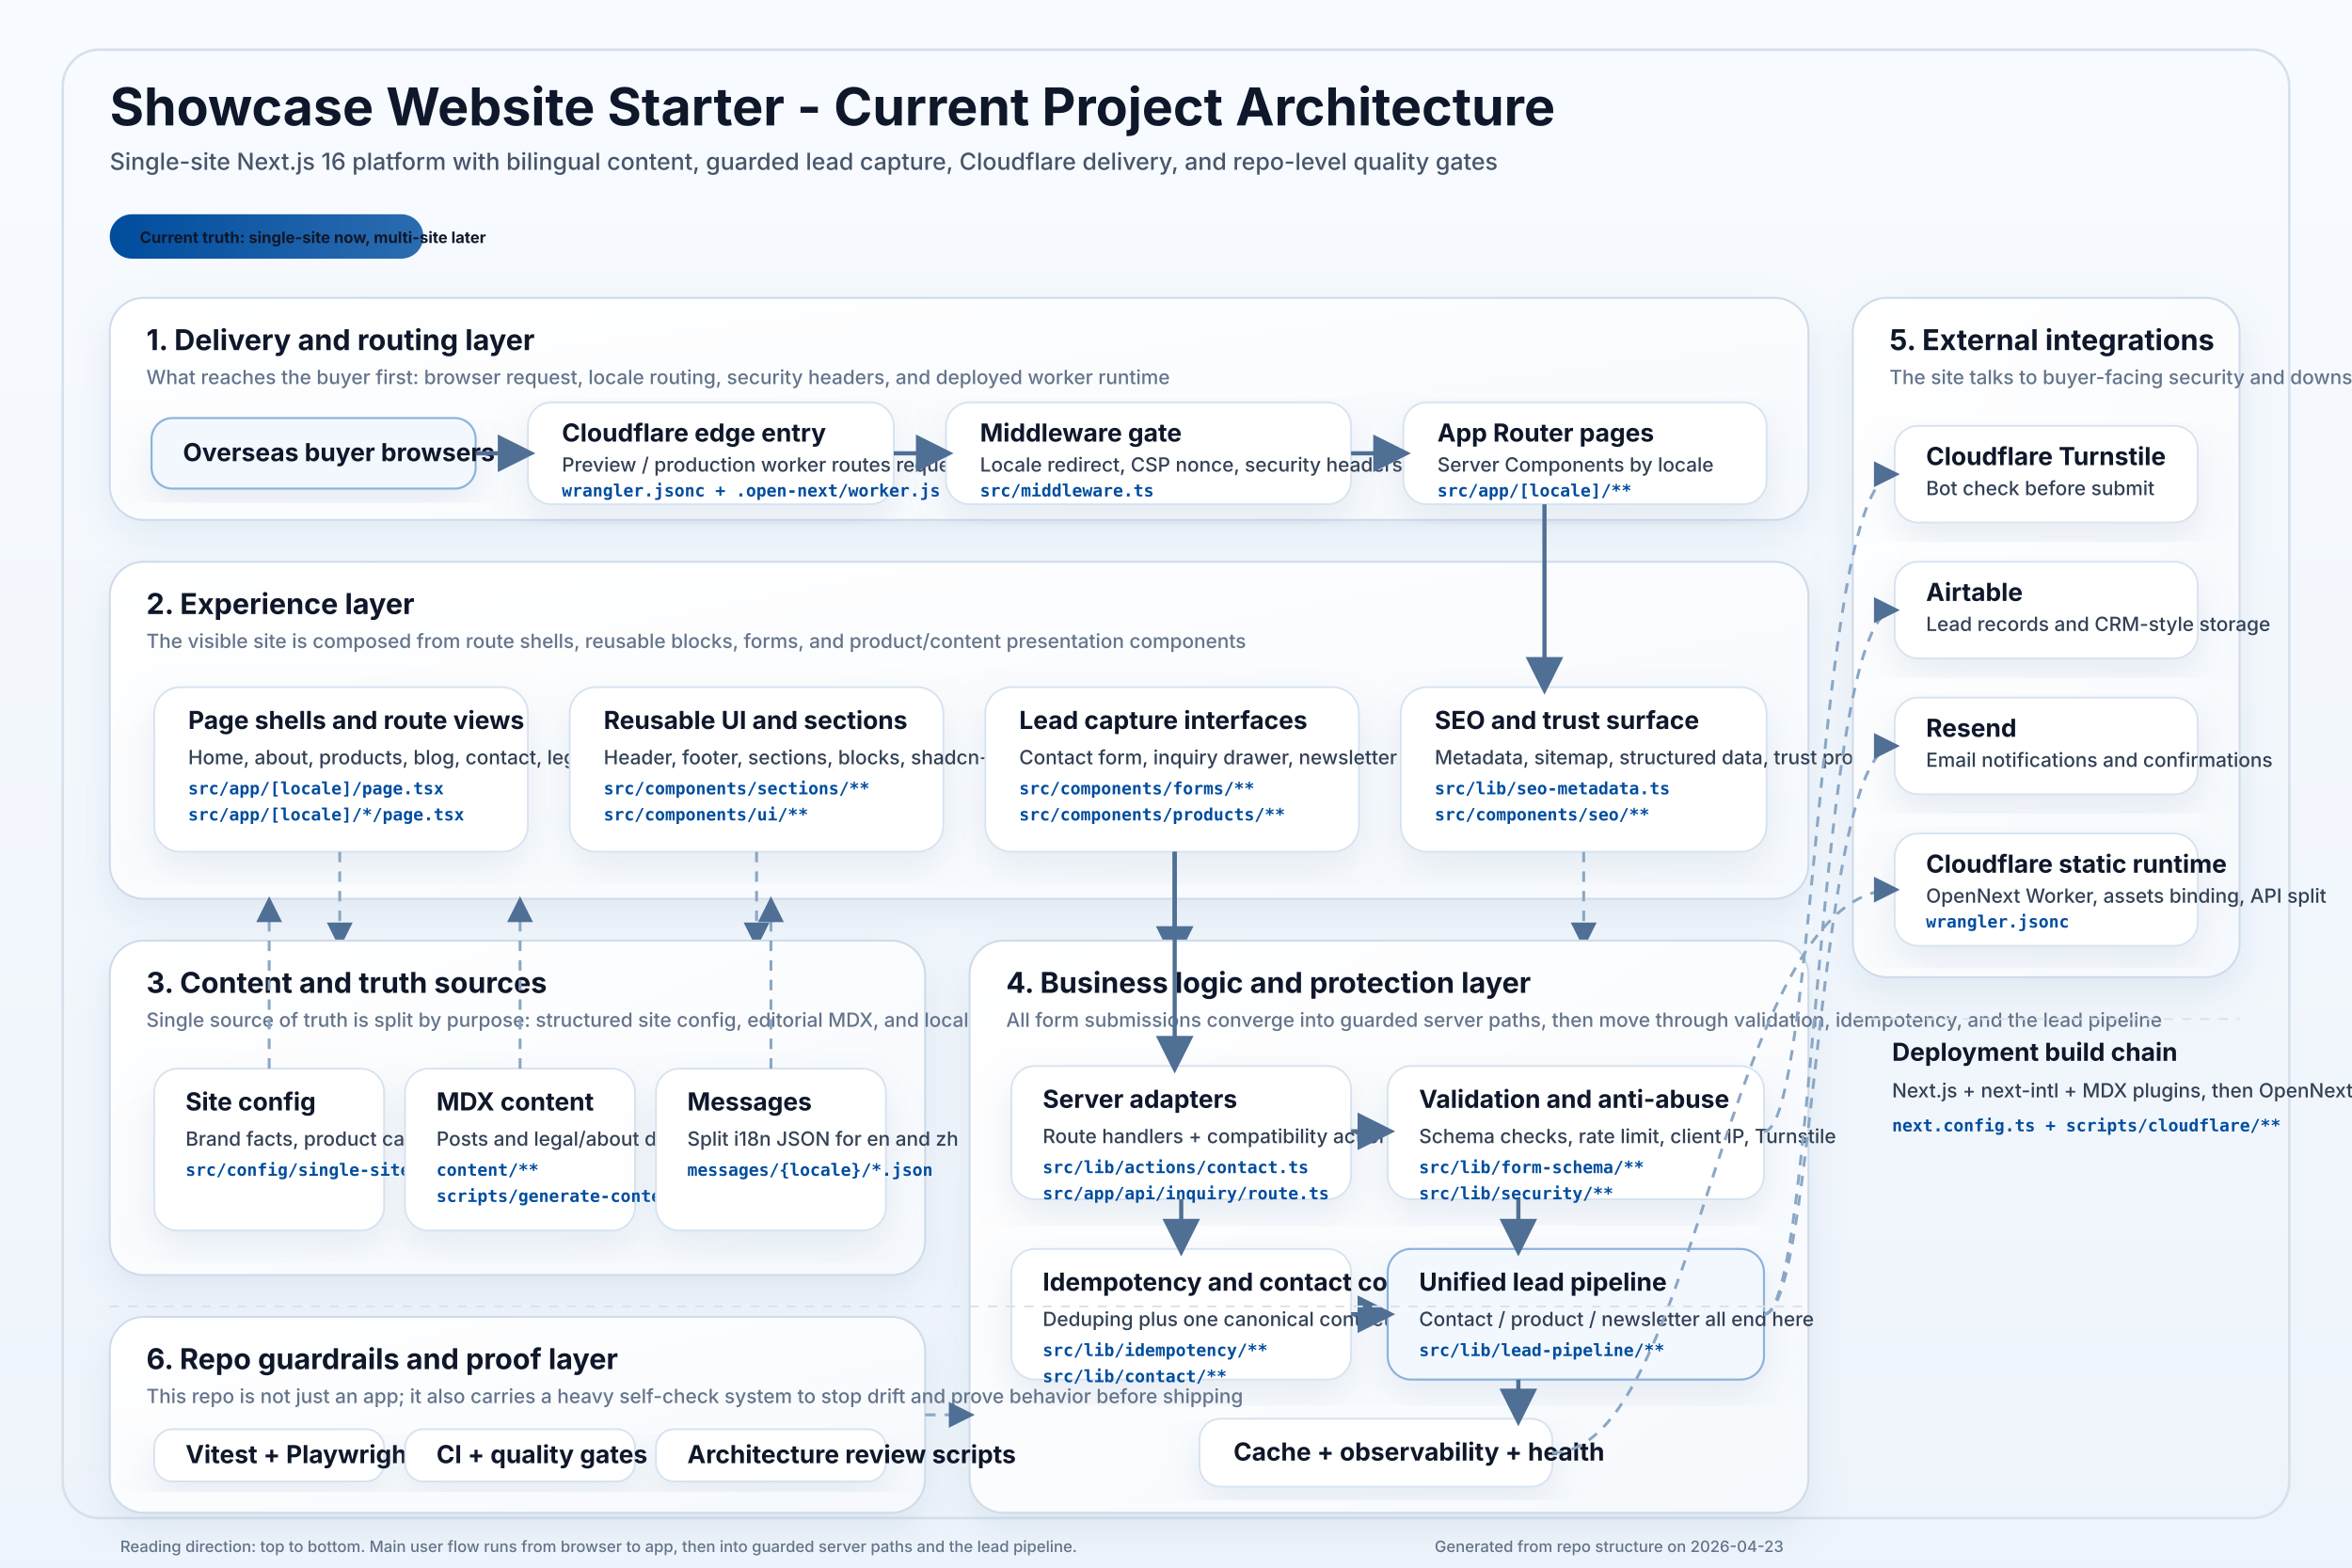
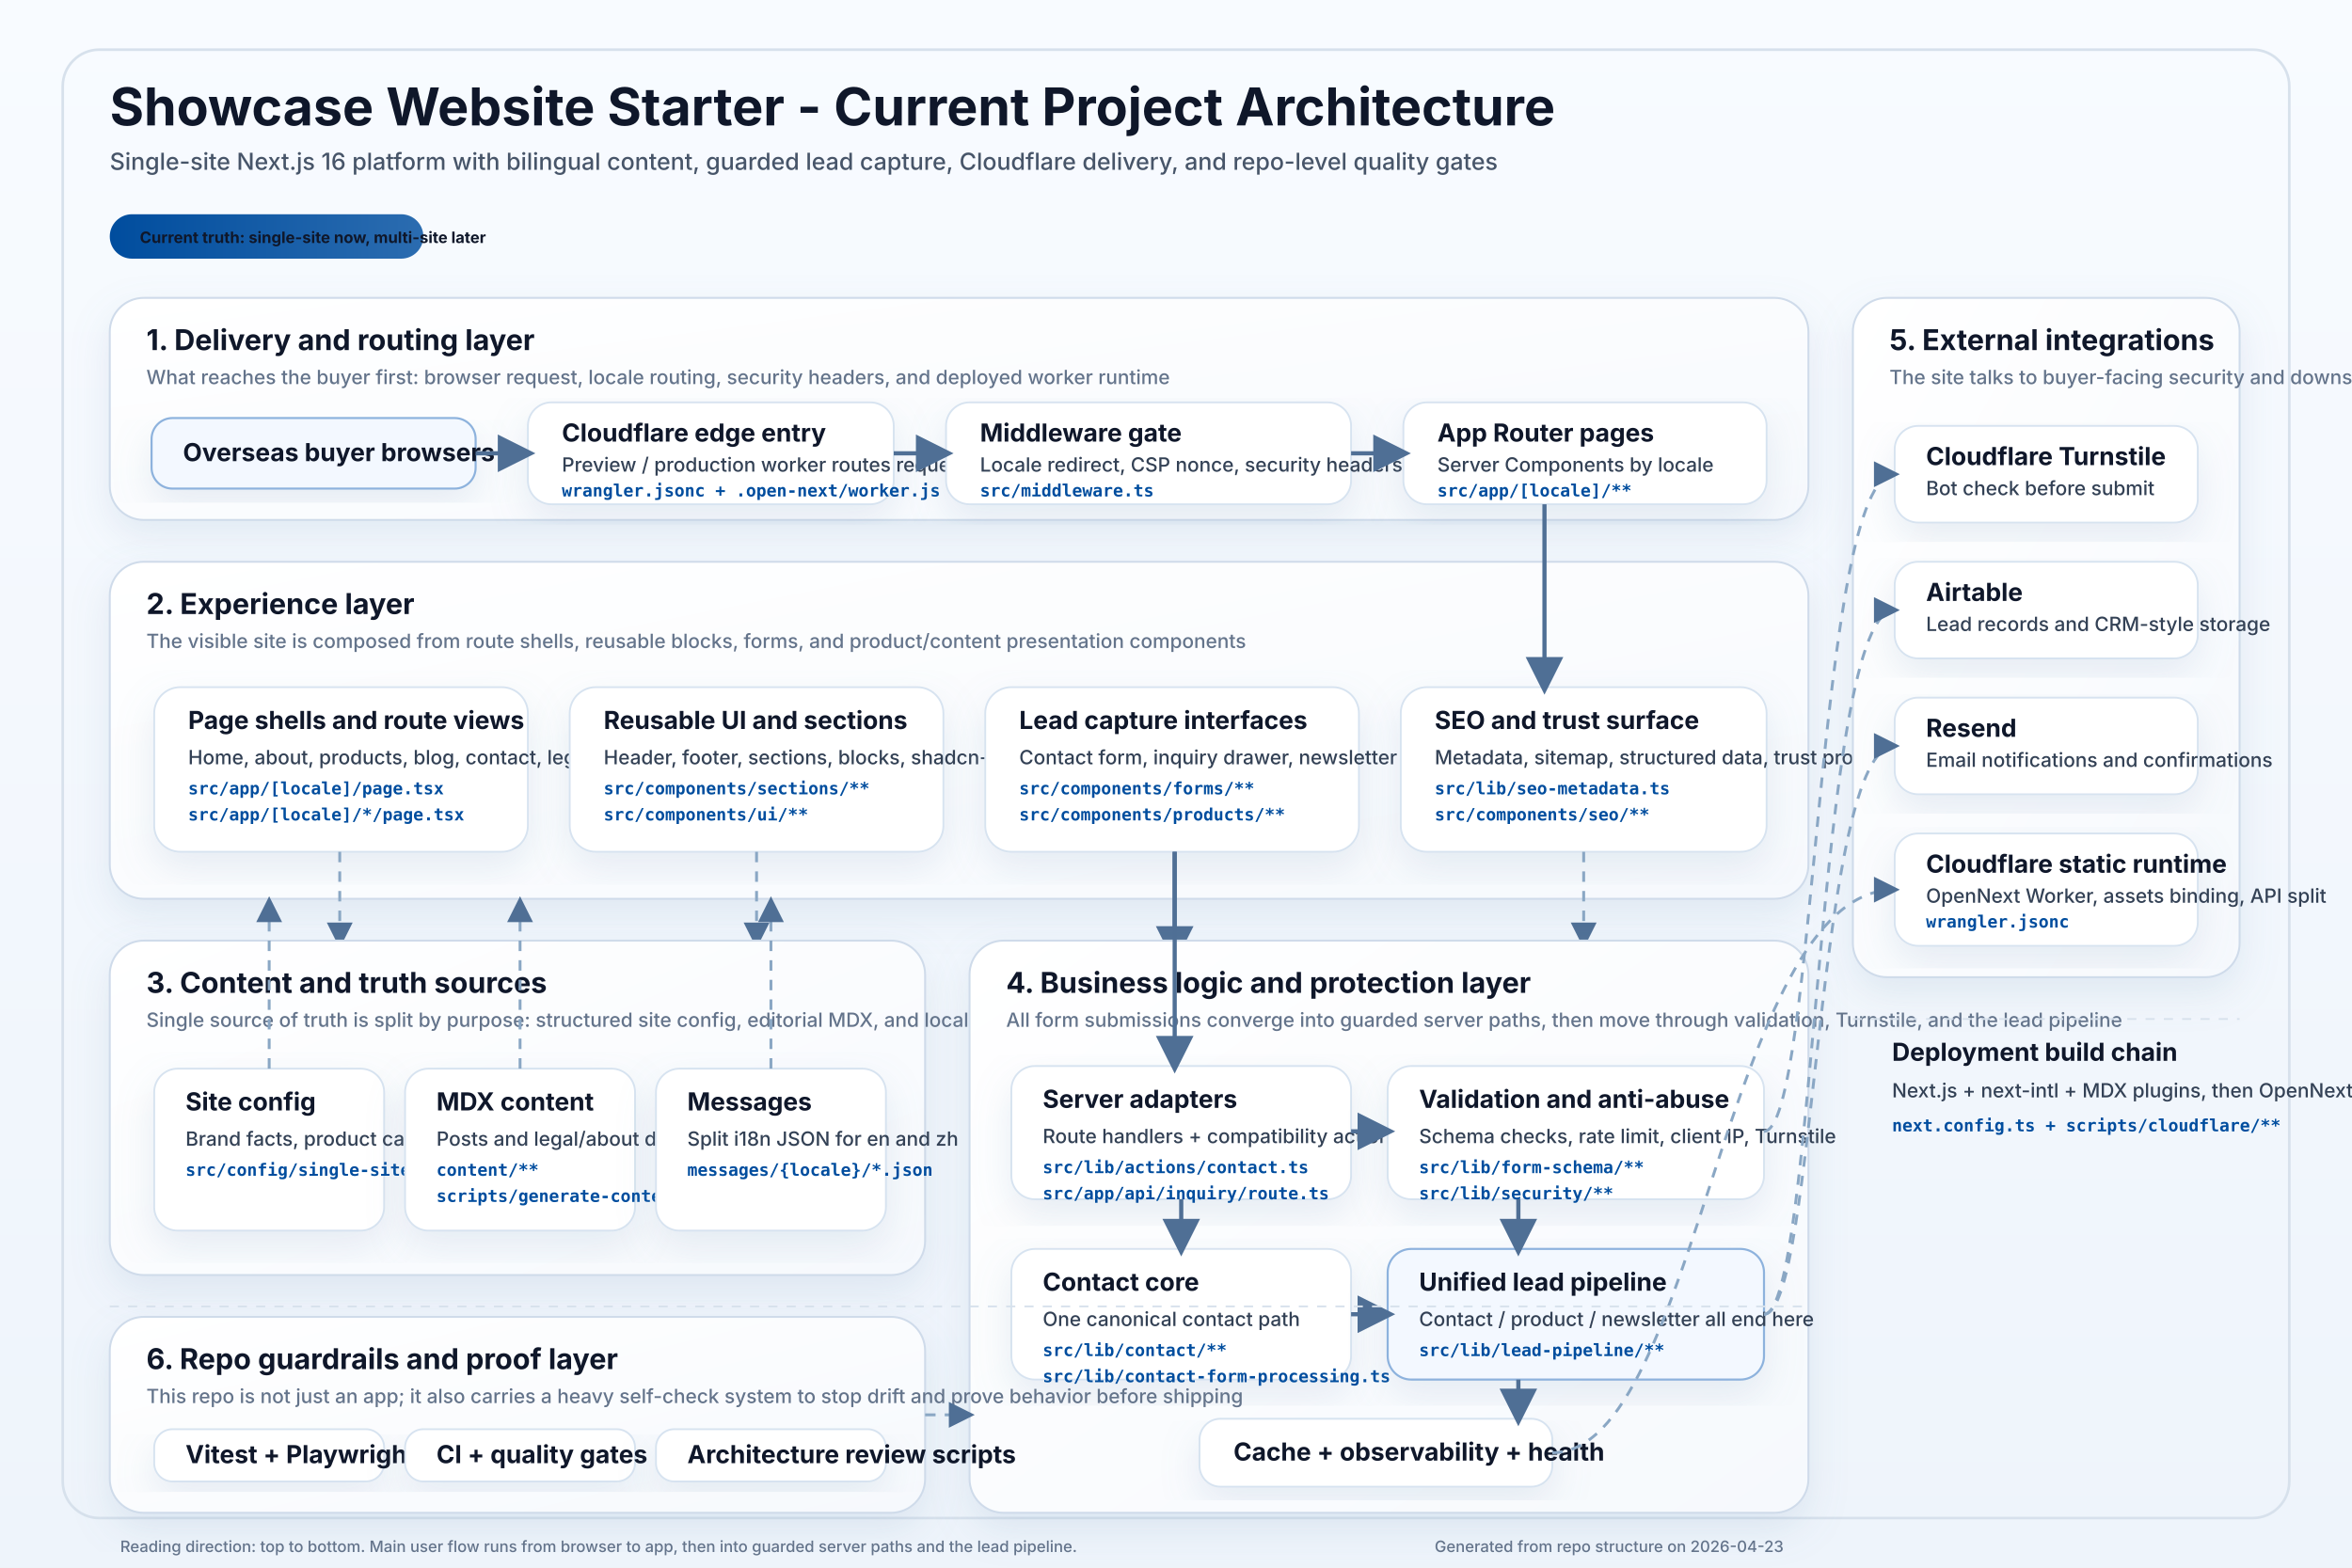
<svg xmlns="http://www.w3.org/2000/svg" width="1800" height="1200" viewBox="0 0 1800 1200" role="img" aria-labelledby="title desc">
  <defs>
    <linearGradient id="bg" x1="0" y1="0" x2="0" y2="1">
      <stop offset="0%" stop-color="#f8fbff" />
      <stop offset="100%" stop-color="#eef4fb" />
    </linearGradient>
    <linearGradient id="panel" x1="0" y1="0" x2="1" y2="1">
      <stop offset="0%" stop-color="#ffffff" />
      <stop offset="100%" stop-color="#f6f9fd" />
    </linearGradient>
    <linearGradient id="accent" x1="0" y1="0" x2="1" y2="0">
      <stop offset="0%" stop-color="#004d9e" />
      <stop offset="100%" stop-color="#2b6cb0" />
    </linearGradient>
    <filter id="shadow" x="-20%" y="-20%" width="140%" height="140%">
      <feDropShadow dx="0" dy="12" stdDeviation="14" flood-color="#8aa7c4" flood-opacity="0.18" />
    </filter>
    <marker id="arrow" viewBox="0 0 10 10" refX="8" refY="5" markerWidth="9" markerHeight="9" orient="auto-start-reverse">
      <path d="M 0 0 L 10 5 L 0 10 z" fill="#4f6f95" />
    </marker>
    <style>
      .title { font: 700 40px Inter, Arial, sans-serif; fill: #0f172a; }
      .subtitle { font: 500 18px Inter, Arial, sans-serif; fill: #475569; }
      .section-title { font: 700 22px Inter, Arial, sans-serif; fill: #0f172a; }
      .section-note { font: 500 15px Inter, Arial, sans-serif; fill: #64748b; }
      .box-title { font: 700 19px Inter, Arial, sans-serif; fill: #0f172a; }
      .box-copy { font: 500 15px Inter, Arial, sans-serif; fill: #334155; }
      .code { font: 600 13px "SFMono-Regular", Menlo, Consolas, monospace; fill: #004d9e; }
      .tiny { font: 500 12px Inter, Arial, sans-serif; fill: #64748b; }
      .chip { font: 700 12px Inter, Arial, sans-serif; fill: #0f172a; }
      .panel { fill: url(#panel); stroke: #cfdbea; stroke-width: 1.5; filter: url(#shadow); }
      .box { fill: #ffffff; stroke: #d7e3f0; stroke-width: 1.4; filter: url(#shadow); }
      .accent-box { fill: #f3f8ff; stroke: #8db2dd; stroke-width: 1.6; filter: url(#shadow); }
      .lane { fill: #ffffff; stroke: #d8e3ef; stroke-width: 1.6; }
      .flow { stroke: #4f6f95; stroke-width: 3.2; fill: none; marker-end: url(#arrow); }
      .flow-soft { stroke: #8aa7c4; stroke-width: 2.2; stroke-dasharray: 8 7; fill: none; marker-end: url(#arrow); }
      .divider { stroke: #d7e1ec; stroke-width: 1.4; stroke-dasharray: 7 7; }
    </style>
  </defs>
  <rect x="0" y="0" width="1800" height="1200" fill="url(#bg)" />
  <rect x="48" y="38" width="1704" height="1124" rx="28" fill="none" stroke="#d7e1ec" stroke-width="2" />
  <text x="84" y="96" class="title">Showcase Website Starter - Current Project Architecture</text>
  <text x="84" y="130" class="subtitle">Single-site Next.js 16 platform with bilingual content, guarded lead capture, Cloudflare delivery, and repo-level quality gates</text>
  <rect x="84" y="164" width="240" height="34" rx="17" fill="url(#accent)" />
  <text x="107" y="186" class="chip" fill="#ffffff">Current truth: single-site now, multi-site later</text>
  <g>
    <rect x="84" y="228" width="1300" height="170" rx="26" class="panel" />
    <text x="112" y="268" class="section-title">1. Delivery and routing layer</text>
    <text x="112" y="294" class="section-note">What reaches the buyer first: browser request, locale routing, security headers, and deployed worker runtime</text>
    <rect x="116" y="320" width="248" height="54" rx="16" class="accent-box" />
    <text x="140" y="353" class="box-title">Overseas buyer browsers</text>
    <rect x="404" y="308" width="280" height="78" rx="18" class="box" />
    <text x="430" y="338" class="box-title">Cloudflare edge entry</text>
    <text x="430" y="361" class="box-copy">Preview / production worker routes requests</text>
    <text x="430" y="380" class="code">wrangler.jsonc + .open-next/worker.js</text>
    <rect x="724" y="308" width="310" height="78" rx="18" class="box" />
    <text x="750" y="338" class="box-title">Middleware gate</text>
    <text x="750" y="361" class="box-copy">Locale redirect, CSP nonce, security headers</text>
    <text x="750" y="380" class="code">src/middleware.ts</text>
    <rect x="1074" y="308" width="278" height="78" rx="18" class="box" />
    <text x="1100" y="338" class="box-title">App Router pages</text>
    <text x="1100" y="361" class="box-copy">Server Components by locale</text>
    <text x="1100" y="380" class="code">src/app/[locale]/**</text>
    <path d="M364 347 L404 347" class="flow" />
    <path d="M684 347 L724 347" class="flow" />
    <path d="M1034 347 L1074 347" class="flow" />
  </g>
  <g>
    <rect x="84" y="430" width="1300" height="258" rx="26" class="panel" />
    <text x="112" y="470" class="section-title">2. Experience layer</text>
    <text x="112" y="496" class="section-note">The visible site is composed from route shells, reusable blocks, forms, and product/content presentation components</text>
    <rect x="118" y="526" width="286" height="126" rx="20" class="box" />
    <text x="144" y="558" class="box-title">Page shells and route views</text>
    <text x="144" y="585" class="box-copy">Home, about, products, blog, contact, legal pages</text>
    <text x="144" y="608" class="code">src/app/[locale]/page.tsx</text>
    <text x="144" y="628" class="code">src/app/[locale]/*/page.tsx</text>
    <rect x="436" y="526" width="286" height="126" rx="20" class="box" />
    <text x="462" y="558" class="box-title">Reusable UI and sections</text>
    <text x="462" y="585" class="box-copy">Header, footer, sections, blocks, shadcn-based UI</text>
    <text x="462" y="608" class="code">src/components/sections/**</text>
    <text x="462" y="628" class="code">src/components/ui/**</text>
    <rect x="754" y="526" width="286" height="126" rx="20" class="box" />
    <text x="780" y="558" class="box-title">Lead capture interfaces</text>
    <text x="780" y="585" class="box-copy">Contact form, inquiry drawer, newsletter widgets</text>
    <text x="780" y="608" class="code">src/components/forms/**</text>
    <text x="780" y="628" class="code">src/components/products/**</text>
    <rect x="1072" y="526" width="280" height="126" rx="20" class="box" />
    <text x="1098" y="558" class="box-title">SEO and trust surface</text>
    <text x="1098" y="585" class="box-copy">Metadata, sitemap, structured data, trust proof</text>
    <text x="1098" y="608" class="code">src/lib/seo-metadata.ts</text>
    <text x="1098" y="628" class="code">src/components/seo/**</text>
    <path d="M1182 386 L1182 526" class="flow" />
    <path d="M899 652 L899 732" class="flow" />
    <path d="M260 652 L260 722" class="flow-soft" />
    <path d="M579 652 L579 722" class="flow-soft" />
    <path d="M1212 652 L1212 722" class="flow-soft" />
  </g>
  <g>
    <rect x="84" y="720" width="624" height="256" rx="26" class="panel" />
    <text x="112" y="760" class="section-title">3. Content and truth sources</text>
    <text x="112" y="786" class="section-note">Single source of truth is split by purpose: structured site config, editorial MDX, and locale messages</text>
    <rect x="118" y="818" width="176" height="124" rx="18" class="box" />
    <text x="142" y="850" class="box-title">Site config</text>
    <text x="142" y="877" class="box-copy">Brand facts, product catalog, SEO truth</text>
    <text x="142" y="900" class="code">src/config/single-site*.ts</text>
    <rect x="310" y="818" width="176" height="124" rx="18" class="box" />
    <text x="334" y="850" class="box-title">MDX content</text>
    <text x="334" y="877" class="box-copy">Posts and legal/about draft content</text>
    <text x="334" y="900" class="code">content/**</text>
    <text x="334" y="920" class="code">scripts/generate-content-manifest.ts</text>
    <rect x="502" y="818" width="176" height="124" rx="18" class="box" />
    <text x="526" y="850" class="box-title">Messages</text>
    <text x="526" y="877" class="box-copy">Split i18n JSON for en and zh</text>
    <text x="526" y="900" class="code">messages/{locale}/*.json</text>
    <path d="M206 818 L206 690" class="flow-soft" />
    <path d="M398 818 L398 690" class="flow-soft" />
    <path d="M590 818 L590 690" class="flow-soft" />
  </g>
  <g>
    <rect x="742" y="720" width="642" height="438" rx="26" class="panel" />
    <text x="770" y="760" class="section-title">4. Business logic and protection layer</text>
-     <text x="770" y="786" class="section-note">All form submissions converge into guarded server paths, then move through validation, idempotency, and the lead pipeline</text>
+     <text x="770" y="786" class="section-note">All form submissions converge into guarded server paths, then move through validation, Turnstile, and the lead pipeline</text>
    <rect x="774" y="816" width="260" height="102" rx="18" class="box" />
    <text x="798" y="848" class="box-title">Server adapters</text>
    <text x="798" y="875" class="box-copy">Route handlers + compatibility action</text>
    <text x="798" y="898" class="code">src/lib/actions/contact.ts</text>
    <text x="798" y="918" class="code">src/app/api/inquiry/route.ts</text>
    <rect x="1062" y="816" width="288" height="102" rx="18" class="box" />
    <text x="1086" y="848" class="box-title">Validation and anti-abuse</text>
    <text x="1086" y="875" class="box-copy">Schema checks, rate limit, client IP, Turnstile</text>
    <text x="1086" y="898" class="code">src/lib/form-schema/**</text>
    <text x="1086" y="918" class="code">src/lib/security/**</text>
    <rect x="774" y="956" width="260" height="100" rx="18" class="box" />
-     <text x="798" y="988" class="box-title">Idempotency and contact core</text>
-     <text x="798" y="1015" class="box-copy">Deduping plus one canonical contact path</text>
-     <text x="798" y="1038" class="code">src/lib/idempotency/**</text>
-     <text x="798" y="1058" class="code">src/lib/contact/**</text>
+     <text x="798" y="988" class="box-title">Contact core</text>
+     <text x="798" y="1015" class="box-copy">One canonical contact path</text>
+     <text x="798" y="1038" class="code">src/lib/contact/**</text>
+     <text x="798" y="1058" class="code">src/lib/contact-form-processing.ts</text>
    <rect x="1062" y="956" width="288" height="100" rx="18" class="accent-box" />
    <text x="1086" y="988" class="box-title">Unified lead pipeline</text>
    <text x="1086" y="1015" class="box-copy">Contact / product / newsletter all end here</text>
    <text x="1086" y="1038" class="code">src/lib/lead-pipeline/**</text>
    <rect x="918" y="1086" width="270" height="52" rx="16" class="box" />
    <text x="944" y="1118" class="box-title">Cache + observability + health</text>
    <path d="M899 652 L899 816" class="flow" />
    <path d="M1034 866 L1062 866" class="flow" />
    <path d="M1162 918 L1162 956" class="flow" />
    <path d="M904 918 L904 956" class="flow" />
    <path d="M1034 1006 L1062 1006" class="flow" />
    <path d="M1162 1056 L1162 1086" class="flow" />
  </g>
  <g>
    <rect x="1418" y="228" width="296" height="520" rx="26" class="panel" />
    <text x="1446" y="268" class="section-title">5. External integrations</text>
    <text x="1446" y="294" class="section-note">The site talks to buyer-facing security and downstream sales tooling, plus Cloudflare cache primitives</text>
    <rect x="1450" y="326" width="232" height="74" rx="18" class="box" />
    <text x="1474" y="356" class="box-title">Cloudflare Turnstile</text>
    <text x="1474" y="379" class="box-copy">Bot check before submit</text>
    <rect x="1450" y="430" width="232" height="74" rx="18" class="box" />
    <text x="1474" y="460" class="box-title">Airtable</text>
    <text x="1474" y="483" class="box-copy">Lead records and CRM-style storage</text>
    <rect x="1450" y="534" width="232" height="74" rx="18" class="box" />
    <text x="1474" y="564" class="box-title">Resend</text>
    <text x="1474" y="587" class="box-copy">Email notifications and confirmations</text>
    <rect x="1450" y="638" width="232" height="86" rx="18" class="box" />
    <text x="1474" y="668" class="box-title">Cloudflare static runtime</text>
    <text x="1474" y="691" class="box-copy">OpenNext Worker, assets binding, API split</text>
    <text x="1474" y="710" class="code">wrangler.jsonc</text>
    <path d="M1350 866 C1390 866 1390 363 1450 363" class="flow-soft" />
    <path d="M1350 1006 C1390 1006 1390 467 1450 467" class="flow-soft" />
    <path d="M1350 1006 C1390 1006 1390 571 1450 571" class="flow-soft" />
    <path d="M1188 1112 C1300 1112 1320 681 1450 681" class="flow-soft" />
  </g>
  <g>
    <rect x="84" y="1008" width="624" height="150" rx="26" class="panel" />
    <text x="112" y="1048" class="section-title">6. Repo guardrails and proof layer</text>
    <text x="112" y="1074" class="section-note">This repo is not just an app; it also carries a heavy self-check system to stop drift and prove behavior before shipping</text>
    <rect x="118" y="1094" width="176" height="40" rx="14" class="box" />
    <text x="142" y="1120" class="box-title">Vitest + Playwright</text>
    <rect x="310" y="1094" width="176" height="40" rx="14" class="box" />
    <text x="334" y="1120" class="box-title">CI + quality gates</text>
    <rect x="502" y="1094" width="176" height="40" rx="14" class="box" />
    <text x="526" y="1120" class="box-title">Architecture review scripts</text>
    <path d="M708 1083 L742 1083" class="flow-soft" />
  </g>
  <line x1="1418" y1="780" x2="1714" y2="780" class="divider" />
  <text x="1448" y="812" class="box-title">Deployment build chain</text>
  <text x="1448" y="840" class="box-copy">Next.js + next-intl + MDX plugins, then OpenNext to Cloudflare</text>
  <text x="1448" y="866" class="code">next.config.ts + scripts/cloudflare/**</text>
  <line x1="84" y1="1000" x2="1384" y2="1000" class="divider" />
  <text x="92" y="1188" class="tiny">Reading direction: top to bottom. Main user flow runs from browser to app, then into guarded server paths and the lead pipeline.</text>
  <text x="1365" y="1188" class="tiny" text-anchor="end">Generated from repo structure on 2026-04-23</text>
</svg>
